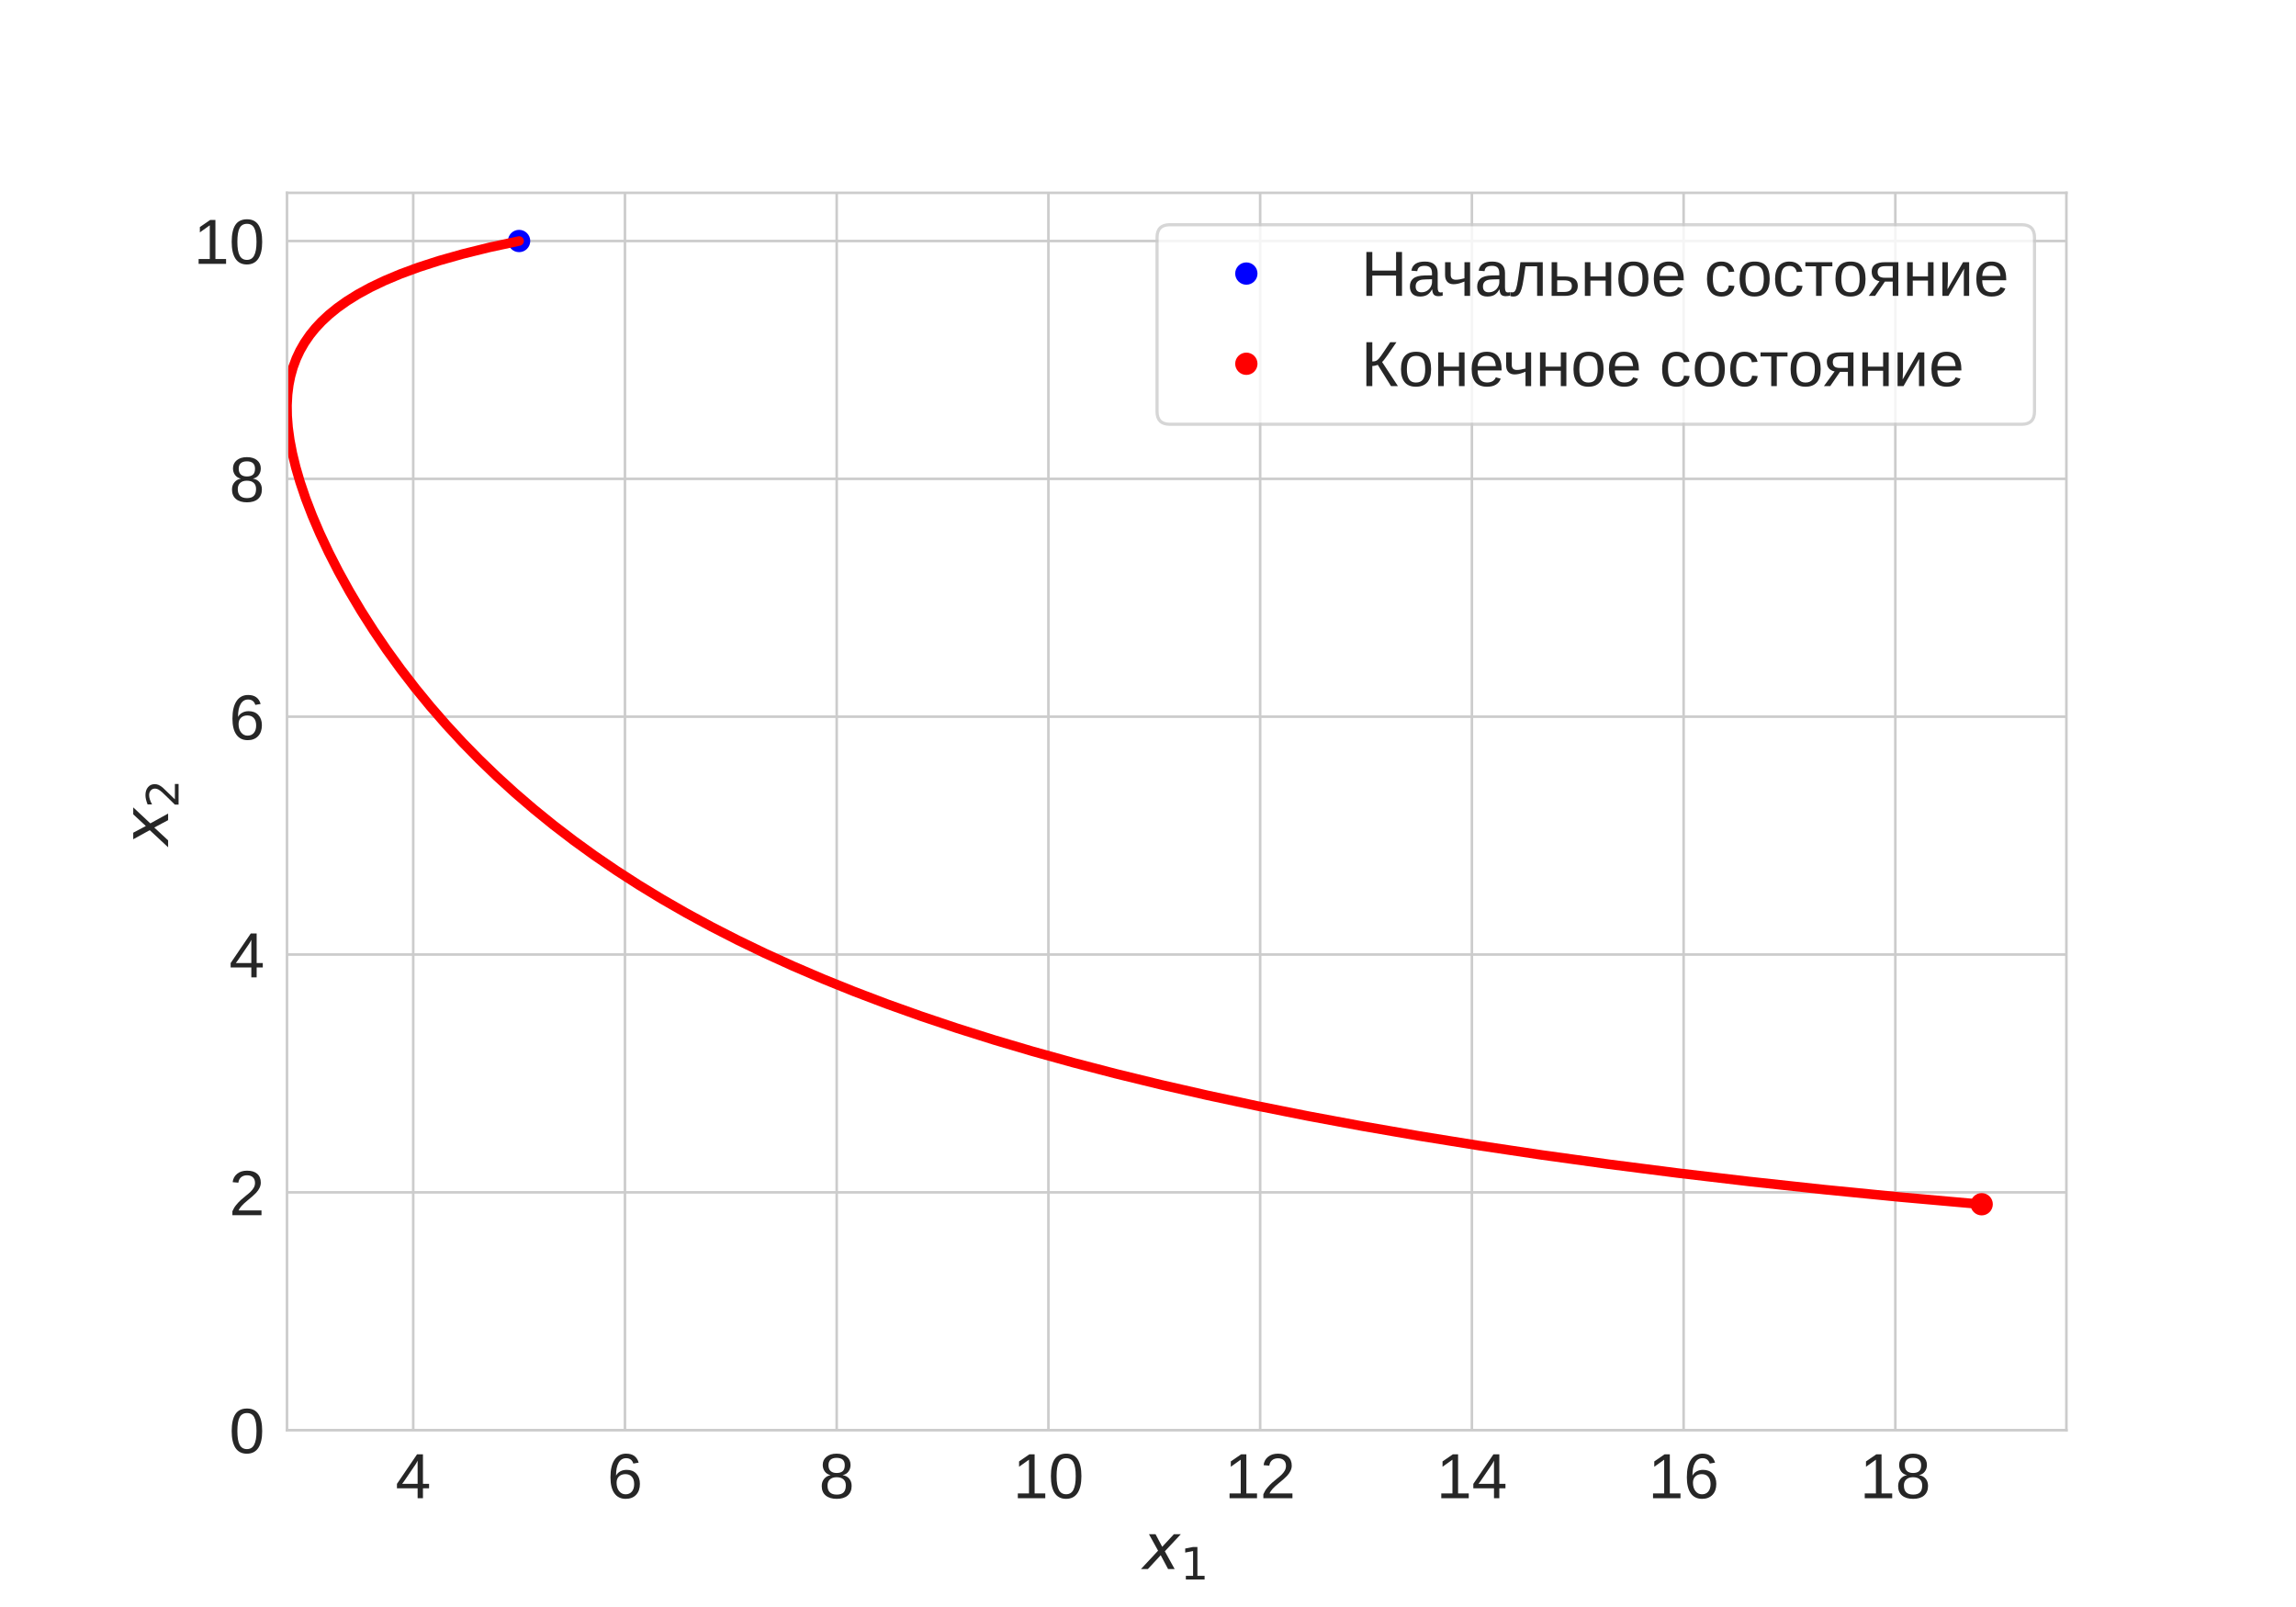
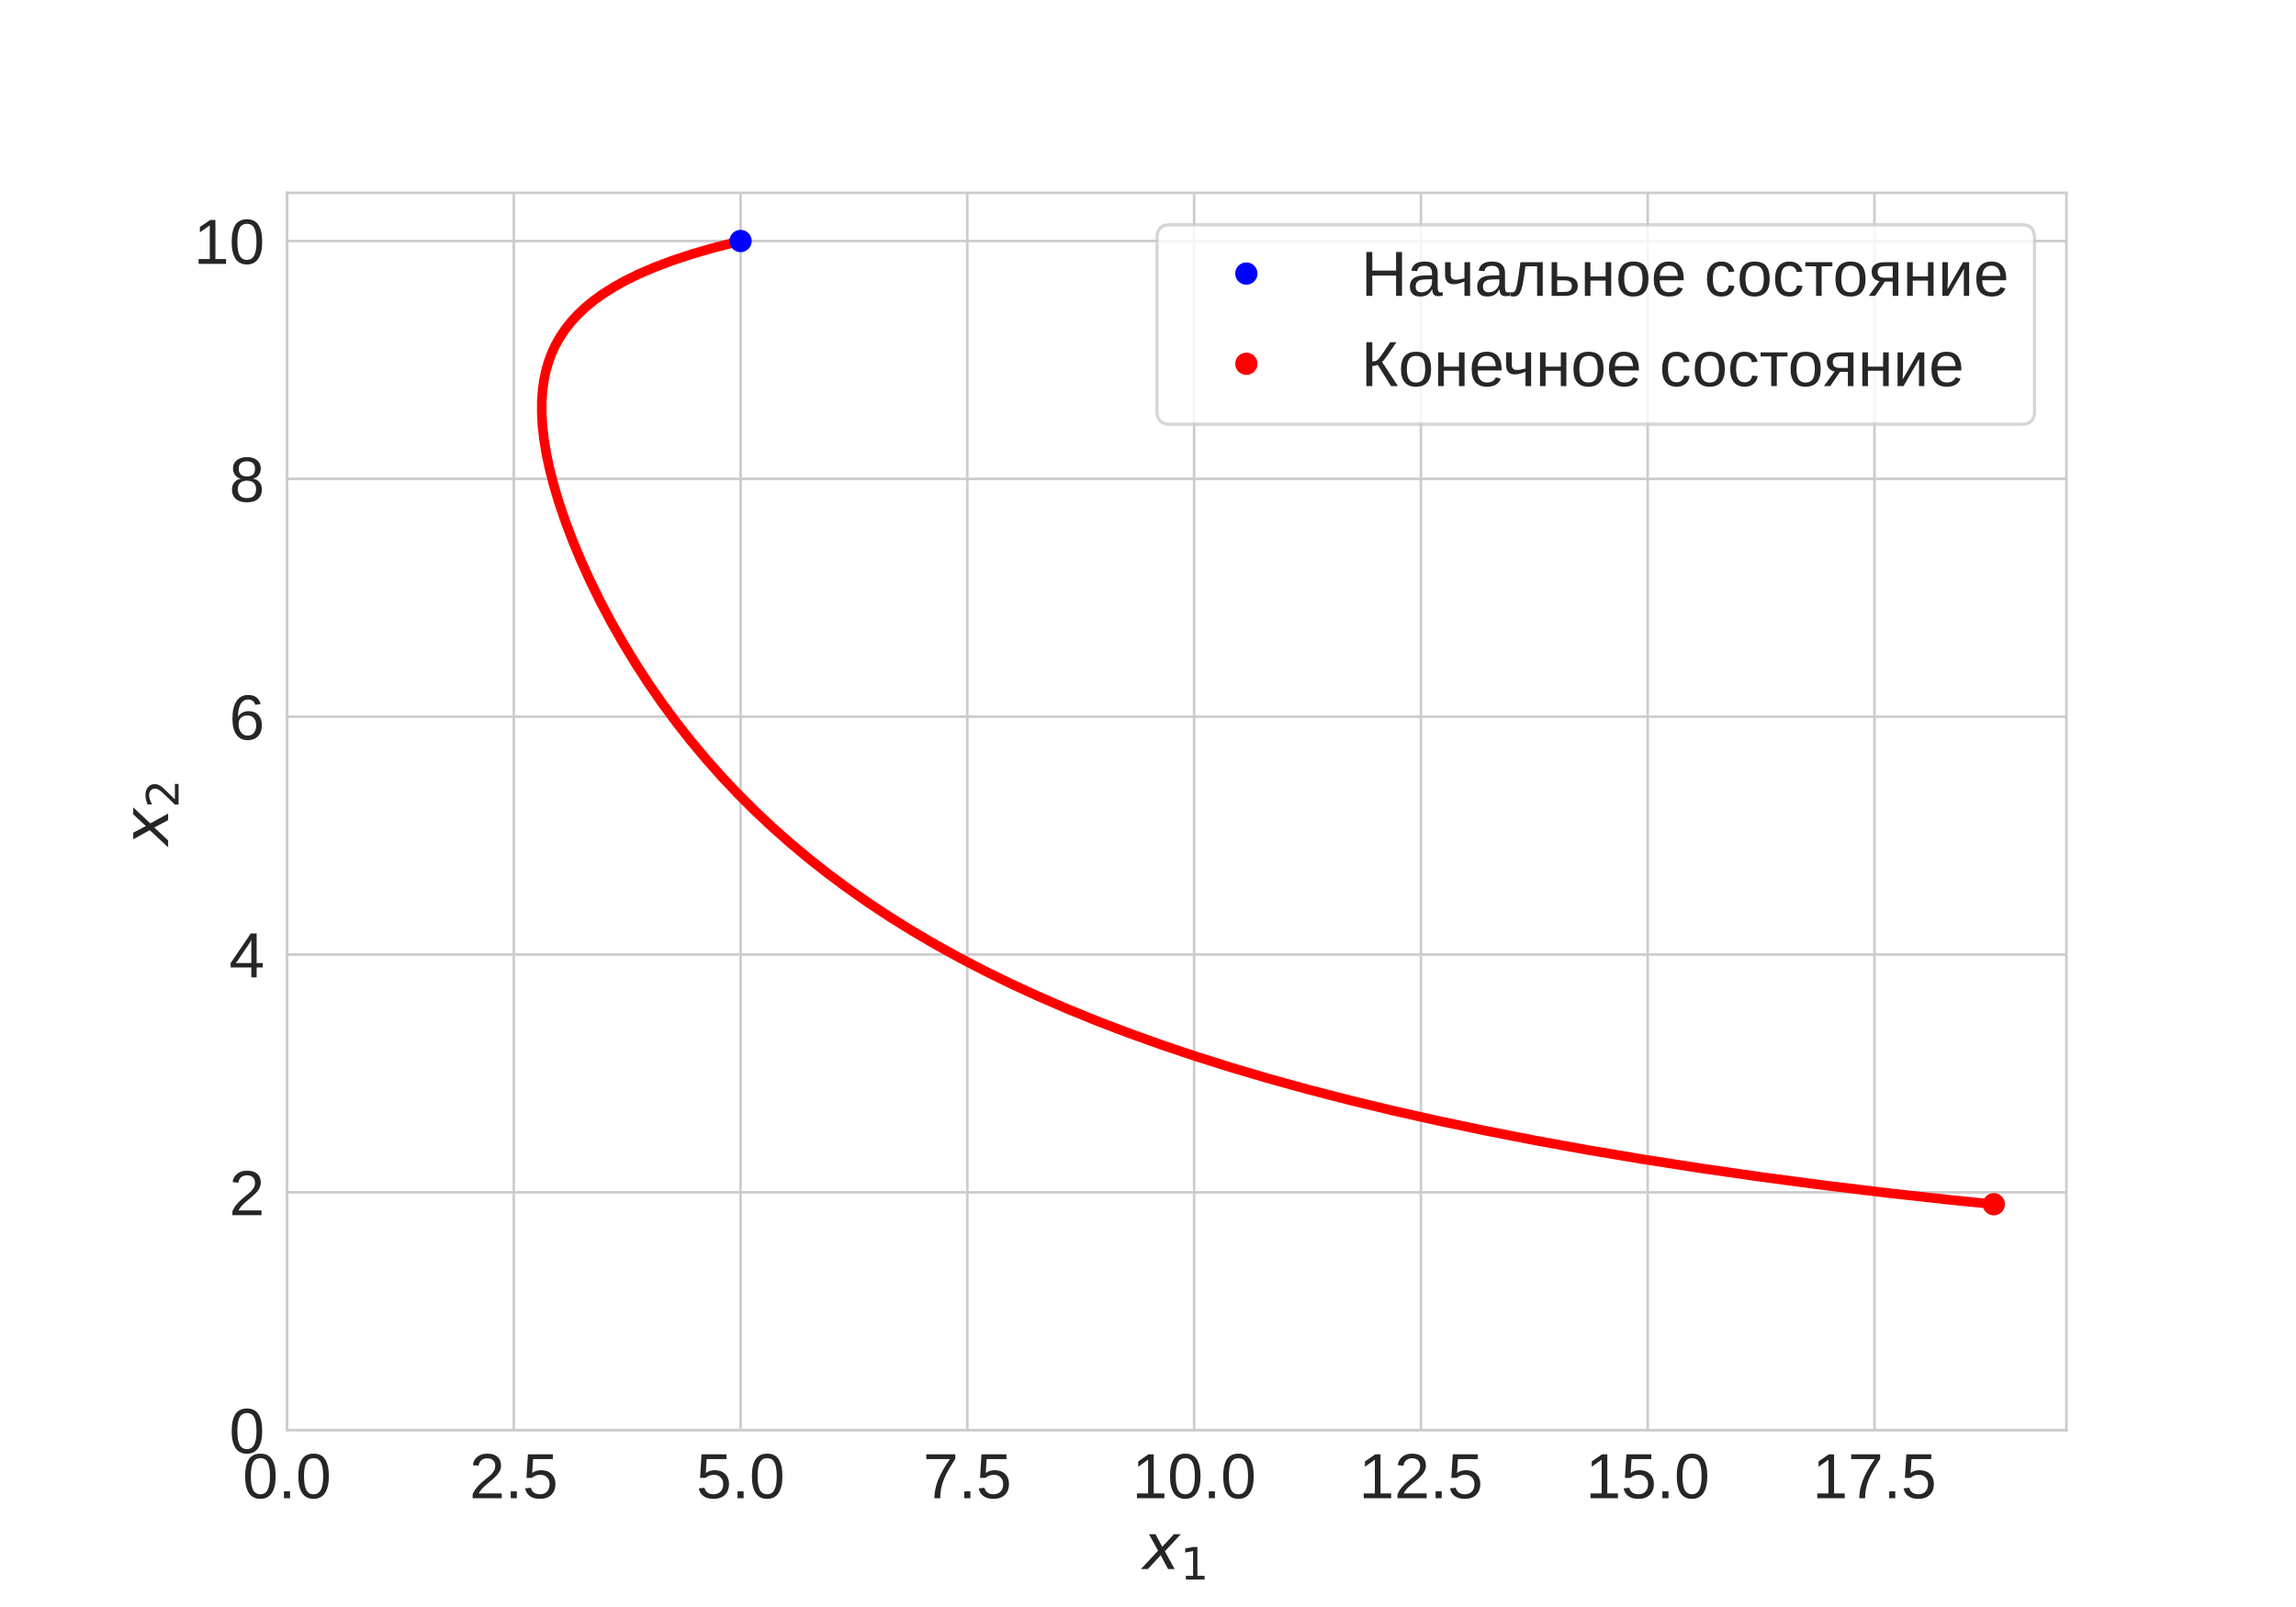
<svg xmlns="http://www.w3.org/2000/svg" xmlns:xlink="http://www.w3.org/1999/xlink" width="720pt" height="504pt" viewBox="0 0 720 504" version="1.1">
  <defs>
    <style type="text/css">*{stroke-linejoin: round; stroke-linecap: butt}</style>
  </defs>
  <g id="figure_1">
    <g id="patch_1">
      <path d="M 0 504  L 720 504  L 720 0  L 0 0  z " style="fill: #ffffff" />
    </g>
    <g id="axes_1">
      <g id="patch_2">
        <path d="M 90 448.56  L 648 448.56  L 648 60.48  L 90 60.48  z " style="fill: #ffffff" />
      </g>
      <g id="matplotlib.axis_1">
        <g id="xtick_1">
          <g id="line2d_1">
-             <path d="M 129.584 448.56  L 129.584 60.48  " clip-path="url(#p4995223d1d)" style="fill: none; stroke: #cccccc; stroke-width: 0.8; stroke-linecap: round" />
+             <path d="M 90 448.56  L 90 60.48  " clip-path="url(#p2bcac62506)" style="fill: none; stroke: #cccccc; stroke-width: 0.8; stroke-linecap: round" />
          </g>
          <g id="text_1">
-             <text style="fill: #262626; font: 20px 'Arial', 'DejaVu Sans', 'Liberation Sans', 'Bitstream Vera Sans', sans-serif; text-anchor: middle" x="129.584" y="469.876" transform="rotate(-0 129.5837 469.8756)">4</text>
+             <text style="fill: #262626; font: 20px 'Arial', 'DejaVu Sans', 'Liberation Sans', 'Bitstream Vera Sans', sans-serif; text-anchor: middle" x="90" y="469.876" transform="rotate(-0 90 469.8756)">0.0</text>
          </g>
        </g>
        <g id="xtick_2">
          <g id="line2d_2">
-             <path d="M 195.98 448.56  L 195.98 60.48  " clip-path="url(#p4995223d1d)" style="fill: none; stroke: #cccccc; stroke-width: 0.8; stroke-linecap: round" />
+             <path d="M 161.116 448.56  L 161.116 60.48  " clip-path="url(#p2bcac62506)" style="fill: none; stroke: #cccccc; stroke-width: 0.8; stroke-linecap: round" />
          </g>
          <g id="text_2">
-             <text style="fill: #262626; font: 20px 'Arial', 'DejaVu Sans', 'Liberation Sans', 'Bitstream Vera Sans', sans-serif; text-anchor: middle" x="195.98" y="469.876" transform="rotate(-0 195.9802 469.8756)">6</text>
+             <text style="fill: #262626; font: 20px 'Arial', 'DejaVu Sans', 'Liberation Sans', 'Bitstream Vera Sans', sans-serif; text-anchor: middle" x="161.116" y="469.876" transform="rotate(-0 161.1163 469.8756)">2.5</text>
          </g>
        </g>
        <g id="xtick_3">
          <g id="line2d_3">
-             <path d="M 262.377 448.56  L 262.377 60.48  " clip-path="url(#p4995223d1d)" style="fill: none; stroke: #cccccc; stroke-width: 0.8; stroke-linecap: round" />
+             <path d="M 232.233 448.56  L 232.233 60.48  " clip-path="url(#p2bcac62506)" style="fill: none; stroke: #cccccc; stroke-width: 0.8; stroke-linecap: round" />
          </g>
          <g id="text_3">
-             <text style="fill: #262626; font: 20px 'Arial', 'DejaVu Sans', 'Liberation Sans', 'Bitstream Vera Sans', sans-serif; text-anchor: middle" x="262.377" y="469.876" transform="rotate(-0 262.3768 469.8756)">8</text>
+             <text style="fill: #262626; font: 20px 'Arial', 'DejaVu Sans', 'Liberation Sans', 'Bitstream Vera Sans', sans-serif; text-anchor: middle" x="232.233" y="469.876" transform="rotate(-0 232.2325 469.8756)">5.0</text>
          </g>
        </g>
        <g id="xtick_4">
          <g id="line2d_4">
-             <path d="M 328.773 448.56  L 328.773 60.48  " clip-path="url(#p4995223d1d)" style="fill: none; stroke: #cccccc; stroke-width: 0.8; stroke-linecap: round" />
+             <path d="M 303.349 448.56  L 303.349 60.48  " clip-path="url(#p2bcac62506)" style="fill: none; stroke: #cccccc; stroke-width: 0.8; stroke-linecap: round" />
          </g>
          <g id="text_4">
-             <text style="fill: #262626; font: 20px 'Arial', 'DejaVu Sans', 'Liberation Sans', 'Bitstream Vera Sans', sans-serif; text-anchor: middle" x="328.773" y="469.876" transform="rotate(-0 328.7733 469.8756)">10</text>
+             <text style="fill: #262626; font: 20px 'Arial', 'DejaVu Sans', 'Liberation Sans', 'Bitstream Vera Sans', sans-serif; text-anchor: middle" x="303.349" y="469.876" transform="rotate(-0 303.3488 469.8756)">7.5</text>
          </g>
        </g>
        <g id="xtick_5">
          <g id="line2d_5">
-             <path d="M 395.17 448.56  L 395.17 60.48  " clip-path="url(#p4995223d1d)" style="fill: none; stroke: #cccccc; stroke-width: 0.8; stroke-linecap: round" />
+             <path d="M 374.465 448.56  L 374.465 60.48  " clip-path="url(#p2bcac62506)" style="fill: none; stroke: #cccccc; stroke-width: 0.8; stroke-linecap: round" />
          </g>
          <g id="text_5">
-             <text style="fill: #262626; font: 20px 'Arial', 'DejaVu Sans', 'Liberation Sans', 'Bitstream Vera Sans', sans-serif; text-anchor: middle" x="395.17" y="469.876" transform="rotate(-0 395.1698 469.8756)">12</text>
+             <text style="fill: #262626; font: 20px 'Arial', 'DejaVu Sans', 'Liberation Sans', 'Bitstream Vera Sans', sans-serif; text-anchor: middle" x="374.465" y="469.876" transform="rotate(-0 374.4651 469.8756)">10.0</text>
          </g>
        </g>
        <g id="xtick_6">
          <g id="line2d_6">
-             <path d="M 461.566 448.56  L 461.566 60.48  " clip-path="url(#p4995223d1d)" style="fill: none; stroke: #cccccc; stroke-width: 0.8; stroke-linecap: round" />
+             <path d="M 445.581 448.56  L 445.581 60.48  " clip-path="url(#p2bcac62506)" style="fill: none; stroke: #cccccc; stroke-width: 0.8; stroke-linecap: round" />
          </g>
          <g id="text_6">
-             <text style="fill: #262626; font: 20px 'Arial', 'DejaVu Sans', 'Liberation Sans', 'Bitstream Vera Sans', sans-serif; text-anchor: middle" x="461.566" y="469.876" transform="rotate(-0 461.5663 469.8756)">14</text>
+             <text style="fill: #262626; font: 20px 'Arial', 'DejaVu Sans', 'Liberation Sans', 'Bitstream Vera Sans', sans-serif; text-anchor: middle" x="445.581" y="469.876" transform="rotate(-0 445.5813 469.8756)">12.5</text>
          </g>
        </g>
        <g id="xtick_7">
          <g id="line2d_7">
-             <path d="M 527.963 448.56  L 527.963 60.48  " clip-path="url(#p4995223d1d)" style="fill: none; stroke: #cccccc; stroke-width: 0.8; stroke-linecap: round" />
+             <path d="M 516.698 448.56  L 516.698 60.48  " clip-path="url(#p2bcac62506)" style="fill: none; stroke: #cccccc; stroke-width: 0.8; stroke-linecap: round" />
          </g>
          <g id="text_7">
-             <text style="fill: #262626; font: 20px 'Arial', 'DejaVu Sans', 'Liberation Sans', 'Bitstream Vera Sans', sans-serif; text-anchor: middle" x="527.963" y="469.876" transform="rotate(-0 527.9629 469.8756)">16</text>
+             <text style="fill: #262626; font: 20px 'Arial', 'DejaVu Sans', 'Liberation Sans', 'Bitstream Vera Sans', sans-serif; text-anchor: middle" x="516.698" y="469.876" transform="rotate(-0 516.6976 469.8756)">15.0</text>
          </g>
        </g>
        <g id="xtick_8">
          <g id="line2d_8">
-             <path d="M 594.359 448.56  L 594.359 60.48  " clip-path="url(#p4995223d1d)" style="fill: none; stroke: #cccccc; stroke-width: 0.8; stroke-linecap: round" />
+             <path d="M 587.814 448.56  L 587.814 60.48  " clip-path="url(#p2bcac62506)" style="fill: none; stroke: #cccccc; stroke-width: 0.8; stroke-linecap: round" />
          </g>
          <g id="text_8">
-             <text style="fill: #262626; font: 20px 'Arial', 'DejaVu Sans', 'Liberation Sans', 'Bitstream Vera Sans', sans-serif; text-anchor: middle" x="594.359" y="469.876" transform="rotate(-0 594.3594 469.8756)">18</text>
+             <text style="fill: #262626; font: 20px 'Arial', 'DejaVu Sans', 'Liberation Sans', 'Bitstream Vera Sans', sans-serif; text-anchor: middle" x="587.814" y="469.876" transform="rotate(-0 587.8139 469.8756)">17.5</text>
          </g>
        </g>
        <g id="text_9">
          <g style="fill: #262626" transform="translate(358.3 492.1662)">
            <text>
              <tspan style="font: oblique 20px 'DejaVu Sans'" x="0" y="-0.062">x</tspan>
              <tspan style="font: 14px 'DejaVu Sans'" x="11.836" y="3.219">1</tspan>
            </text>
          </g>
        </g>
      </g>
      <g id="matplotlib.axis_2">
        <g id="ytick_1">
          <g id="line2d_9">
-             <path d="M 90 448.56  L 648 448.56  " clip-path="url(#p4995223d1d)" style="fill: none; stroke: #cccccc; stroke-width: 0.8; stroke-linecap: round" />
+             <path d="M 90 448.56  L 648 448.56  " clip-path="url(#p2bcac62506)" style="fill: none; stroke: #cccccc; stroke-width: 0.8; stroke-linecap: round" />
          </g>
          <g id="text_10">
            <text style="fill: #262626; font: 20px 'Arial', 'DejaVu Sans', 'Liberation Sans', 'Bitstream Vera Sans', sans-serif; text-anchor: end" x="83" y="455.718" transform="rotate(-0 83 455.7178)">0</text>
          </g>
        </g>
        <g id="ytick_2">
          <g id="line2d_10">
-             <path d="M 90 373.965  L 648 373.965  " clip-path="url(#p4995223d1d)" style="fill: none; stroke: #cccccc; stroke-width: 0.8; stroke-linecap: round" />
+             <path d="M 90 373.965  L 648 373.965  " clip-path="url(#p2bcac62506)" style="fill: none; stroke: #cccccc; stroke-width: 0.8; stroke-linecap: round" />
          </g>
          <g id="text_11">
            <text style="fill: #262626; font: 20px 'Arial', 'DejaVu Sans', 'Liberation Sans', 'Bitstream Vera Sans', sans-serif; text-anchor: end" x="83" y="381.123" transform="rotate(-0 83 381.1228)">2</text>
          </g>
        </g>
        <g id="ytick_3">
          <g id="line2d_11">
-             <path d="M 90 299.37  L 648 299.37  " clip-path="url(#p4995223d1d)" style="fill: none; stroke: #cccccc; stroke-width: 0.8; stroke-linecap: round" />
+             <path d="M 90 299.37  L 648 299.37  " clip-path="url(#p2bcac62506)" style="fill: none; stroke: #cccccc; stroke-width: 0.8; stroke-linecap: round" />
          </g>
          <g id="text_12">
            <text style="fill: #262626; font: 20px 'Arial', 'DejaVu Sans', 'Liberation Sans', 'Bitstream Vera Sans', sans-serif; text-anchor: end" x="83" y="306.528" transform="rotate(-0 83 306.5277)">4</text>
          </g>
        </g>
        <g id="ytick_4">
          <g id="line2d_12">
-             <path d="M 90 224.775  L 648 224.775  " clip-path="url(#p4995223d1d)" style="fill: none; stroke: #cccccc; stroke-width: 0.8; stroke-linecap: round" />
+             <path d="M 90 224.775  L 648 224.775  " clip-path="url(#p2bcac62506)" style="fill: none; stroke: #cccccc; stroke-width: 0.8; stroke-linecap: round" />
          </g>
          <g id="text_13">
            <text style="fill: #262626; font: 20px 'Arial', 'DejaVu Sans', 'Liberation Sans', 'Bitstream Vera Sans', sans-serif; text-anchor: end" x="83" y="231.933" transform="rotate(-0 83 231.9327)">6</text>
          </g>
        </g>
        <g id="ytick_5">
          <g id="line2d_13">
-             <path d="M 90 150.18  L 648 150.18  " clip-path="url(#p4995223d1d)" style="fill: none; stroke: #cccccc; stroke-width: 0.8; stroke-linecap: round" />
+             <path d="M 90 150.18  L 648 150.18  " clip-path="url(#p2bcac62506)" style="fill: none; stroke: #cccccc; stroke-width: 0.8; stroke-linecap: round" />
          </g>
          <g id="text_14">
            <text style="fill: #262626; font: 20px 'Arial', 'DejaVu Sans', 'Liberation Sans', 'Bitstream Vera Sans', sans-serif; text-anchor: end" x="83" y="157.338" transform="rotate(-0 83 157.3377)">8</text>
          </g>
        </g>
        <g id="ytick_6">
          <g id="line2d_14">
-             <path d="M 90 75.585  L 648 75.585  " clip-path="url(#p4995223d1d)" style="fill: none; stroke: #cccccc; stroke-width: 0.8; stroke-linecap: round" />
+             <path d="M 90 75.585  L 648 75.585  " clip-path="url(#p2bcac62506)" style="fill: none; stroke: #cccccc; stroke-width: 0.8; stroke-linecap: round" />
          </g>
          <g id="text_15">
            <text style="fill: #262626; font: 20px 'Arial', 'DejaVu Sans', 'Liberation Sans', 'Bitstream Vera Sans', sans-serif; text-anchor: end" x="83" y="82.743" transform="rotate(-0 83 82.74265)">10</text>
          </g>
        </g>
        <g id="text_16">
          <g style="fill: #262626" transform="translate(52.78125 265.22) rotate(-90)">
            <text>
              <tspan style="font: oblique 20px 'DejaVu Sans'" x="0" y="-0.062">x</tspan>
              <tspan style="font: 14px 'DejaVu Sans'" x="11.836" y="3.219">2</tspan>
            </text>
          </g>
        </g>
      </g>
      <g id="line2d_15">
-         <defs>
-           <path id="mf29a279e92" d="M 0 3  C 0.796 3 1.559 2.684 2.121 2.121  C 2.684 1.559 3 0.796 3 0  C 3 -0.796 2.684 -1.559 2.121 -2.121  C 1.559 -2.684 0.796 -3 0 -3  C -0.796 -3 -1.559 -2.684 -2.121 -2.121  C -2.684 -1.559 -3 -0.796 -3 0  C -3 0.796 -2.684 1.559 -2.121 2.121  C -1.559 2.684 -0.796 3 0 3  z " style="stroke: #0000ff" />
-         </defs>
-         <g clip-path="url(#p4995223d1d)">
-           <use xlink:href="#mf29a279e92" x="162.782" y="75.585" style="fill: #0000ff; stroke: #0000ff" />
-         </g>
+         <path d="M 232.233 75.585  L 224.192 77.607  L 217.078 79.658  L 210.795 81.731  L 205.248 83.822  L 200.354 85.927  L 196.039 88.044  L 192.239 90.168  L 188.896 92.297  L 185.96 94.429  L 183.387 96.562  L 181.138 98.693  L 179.179 100.822  L 177.219 103.3  L 175.568 105.771  L 174.19 108.232  L 173.053 110.682  L 172.013 113.468  L 171.214 116.236  L 170.565 119.329  L 170.145 122.396  L 169.908 125.772  L 169.886 129.448  L 170.102 133.408  L 170.569 137.641  L 171.298 142.129  L 172.292 146.858  L 173.636 152.115  L 175.264 157.565  L 177.271 163.478  L 179.564 169.529  L 182.132 175.698  L 185.097 182.231  L 188.339 188.824  L 191.857 195.457  L 195.506 201.868  L 199.424 208.297  L 203.461 214.502  L 207.767 220.706  L 212.188 226.684  L 216.719 232.443  L 221.522 238.186  L 226.433 243.709  L 231.448 249.022  L 236.741 254.305  L 242.135 259.378  L 247.812 264.409  L 253.586 269.234  L 259.644 274.006  L 265.988 278.715  L 272.423 283.217  L 279.141 287.649  L 286.14 292.001  L 293.418 296.265  L 300.97 300.433  L 308.791 304.5  L 317.079 308.556  L 325.619 312.489  L 334.606 316.38  L 344.023 320.212  L 353.85 323.967  L 364.06 327.629  L 374.827 331.252  L 386.106 334.808  L 397.841 338.273  L 410.163 341.678  L 423.173 345.038  L 436.75 348.313  L 450.927 351.503  L 465.856 354.635  L 481.589 357.706  L 498.053 360.691  L 515.43 363.614  L 533.565 366.436  L 552.511 369.159  L 572.237 371.767  L 592.457 374.216  L 612.473 376.417  L 625.232 377.682  L 625.232 377.682  " clip-path="url(#p2bcac62506)" style="fill: none; stroke: #ff0000; stroke-width: 3; stroke-linecap: round" />
      </g>
      <g id="line2d_16">
        <defs>
-           <path id="ma5c616477b" d="M 0 3  C 0.796 3 1.559 2.684 2.121 2.121  C 2.684 1.559 3 0.796 3 0  C 3 -0.796 2.684 -1.559 2.121 -2.121  C 1.559 -2.684 0.796 -3 0 -3  C -0.796 -3 -1.559 -2.684 -2.121 -2.121  C -2.684 -1.559 -3 -0.796 -3 0  C -3 0.796 -2.684 1.559 -2.121 2.121  C -1.559 2.684 -0.796 3 0 3  z " style="stroke: #ff0000" />
+           <path id="m4278b7d9d6" d="M 0 3  C 0.796 3 1.559 2.684 2.121 2.121  C 2.684 1.559 3 0.796 3 0  C 3 -0.796 2.684 -1.559 2.121 -2.121  C 1.559 -2.684 0.796 -3 0 -3  C -0.796 -3 -1.559 -2.684 -2.121 -2.121  C -2.684 -1.559 -3 -0.796 -3 0  C -3 0.796 -2.684 1.559 -2.121 2.121  C -1.559 2.684 -0.796 3 0 3  z " style="stroke: #ff0000" />
        </defs>
-         <g clip-path="url(#p4995223d1d)">
-           <use xlink:href="#ma5c616477b" x="621.429" y="377.682" style="fill: #ff0000; stroke: #ff0000" />
-         </g>
-       </g>
-       <g id="line2d_17">
-         <path d="M 162.782 75.585  L 153.398 77.607  L 145.096 79.658  L 137.763 81.731  L 131.29 83.822  L 125.579 85.927  L 120.543 88.044  L 116.108 90.168  L 112.206 92.297  L 108.78 94.429  L 105.777 96.562  L 103.153 98.693  L 100.867 100.822  L 98.882 102.947  L 97.168 105.066  L 95.474 107.53  L 94.07 109.983  L 92.923 112.425  L 91.889 115.2  L 91.114 117.957  L 90.565 120.695  L 90.181 123.75  L 90.007 127.114  L 90.059 130.443  L 90.339 134.064  L 90.871 137.964  L 91.669 142.129  L 92.745 146.545  L 94.104 151.195  L 95.856 156.364  L 97.914 161.72  L 100.273 167.243  L 103.065 173.195  L 106.164 179.261  L 109.568 185.422  L 113.274 191.658  L 117.12 197.701  L 121.26 203.797  L 125.701 209.927  L 130.27 215.851  L 134.959 221.574  L 139.95 227.312  L 145.059 232.847  L 150.282 238.186  L 155.814 243.522  L 161.459 248.663  L 167.42 253.786  L 173.493 258.714  L 179.887 263.612  L 186.39 268.316  L 193.216 272.98  L 200.371 277.593  L 207.628 282.009  L 215.21 286.367  L 223.117 290.655  L 231.347 294.867  L 239.896 298.993  L 248.758 303.026  L 258.167 307.061  L 267.874 310.98  L 278.106 314.869  L 288.85 318.708  L 300.082 322.479  L 311.774 326.165  L 323.892 329.751  L 336.634 333.29  L 349.941 336.754  L 363.976 340.177  L 378.642 343.523  L 394.045 346.808  L 410.243 350.034  L 427.235 353.19  L 445.141 356.287  L 463.948 359.312  L 483.653 362.253  L 504.299 365.11  L 526.013 367.888  L 548.634 370.554  L 571.986 373.082  L 595.6 375.415  L 617.712 377.381  L 621.429 377.682  L 621.429 377.682  " clip-path="url(#p4995223d1d)" style="fill: none; stroke: #ff0000; stroke-width: 3; stroke-linecap: round" />
+         <g clip-path="url(#p2bcac62506)">
+           <use xlink:href="#m4278b7d9d6" x="625.232" y="377.682" style="fill: #ff0000; stroke: #ff0000" />
+         </g>
      </g>
      <g id="patch_3">
        <path d="M 90 448.56  L 90 60.48  " style="fill: none; stroke: #cccccc; stroke-width: 0.8; stroke-linejoin: miter; stroke-linecap: square" />
      </g>
      <g id="patch_4">
        <path d="M 648 448.56  L 648 60.48  " style="fill: none; stroke: #cccccc; stroke-width: 0.8; stroke-linejoin: miter; stroke-linecap: square" />
      </g>
      <g id="patch_5">
        <path d="M 90 448.56  L 648 448.56  " style="fill: none; stroke: #cccccc; stroke-width: 0.8; stroke-linejoin: miter; stroke-linecap: square" />
      </g>
      <g id="patch_6">
        <path d="M 90 60.48  L 648 60.48  " style="fill: none; stroke: #cccccc; stroke-width: 0.8; stroke-linejoin: miter; stroke-linecap: square" />
+       </g>
+       <g id="line2d_17">
+         <defs>
+           <path id="m42f9f3ffa4" d="M 0 3  C 0.796 3 1.559 2.684 2.121 2.121  C 2.684 1.559 3 0.796 3 0  C 3 -0.796 2.684 -1.559 2.121 -2.121  C 1.559 -2.684 0.796 -3 0 -3  C -0.796 -3 -1.559 -2.684 -2.121 -2.121  C -2.684 -1.559 -3 -0.796 -3 0  C -3 0.796 -2.684 1.559 -2.121 2.121  C -1.559 2.684 -0.796 3 0 3  z " style="stroke: #0000ff" />
+         </defs>
+         <g clip-path="url(#p2bcac62506)">
+           <use xlink:href="#m42f9f3ffa4" x="232.233" y="75.585" style="fill: #0000ff; stroke: #0000ff" />
+         </g>
      </g>
      <g id="legend_1">
        <g id="patch_7">
          <path d="M 366.841 133.061  L 634 133.061  Q 638 133.061 638 129.061  L 638 74.48  Q 638 70.48 634 70.48  L 366.841 70.48  Q 362.841 70.48 362.841 74.48  L 362.841 129.061  Q 362.841 133.061 366.841 133.061  z " style="fill: #ffffff; opacity: 0.8; stroke: #cccccc; stroke-linejoin: miter" />
        </g>
        <g id="line2d_18">
          <g>
-             <use xlink:href="#mf29a279e92" x="390.841" y="85.796" style="fill: #0000ff; stroke: #0000ff" />
+             <use xlink:href="#m42f9f3ffa4" x="390.841" y="85.796" style="fill: #0000ff; stroke: #0000ff" />
          </g>
        </g>
        <g id="text_17">
          <text style="fill: #262626; font: 20px 'Arial', 'DejaVu Sans', 'Liberation Sans', 'Bitstream Vera Sans', sans-serif; text-anchor: start" x="426.841" y="92.796" transform="rotate(-0 426.8406 92.79563)">Начальное состояние</text>
        </g>
        <g id="line2d_19">
          <g>
-             <use xlink:href="#ma5c616477b" x="390.841" y="114.086" style="fill: #ff0000; stroke: #ff0000" />
+             <use xlink:href="#m4278b7d9d6" x="390.841" y="114.086" style="fill: #ff0000; stroke: #ff0000" />
          </g>
        </g>
        <g id="text_18">
          <text style="fill: #262626; font: 20px 'Arial', 'DejaVu Sans', 'Liberation Sans', 'Bitstream Vera Sans', sans-serif; text-anchor: start" x="426.841" y="121.086" transform="rotate(-0 426.8406 121.0863)">Конечное состояние</text>
        </g>
      </g>
    </g>
  </g>
  <defs>
-     <clipPath id="p4995223d1d">
+     <clipPath id="p2bcac62506">
      <rect x="90" y="60.48" width="558" height="388.08" />
    </clipPath>
  </defs>
</svg>
